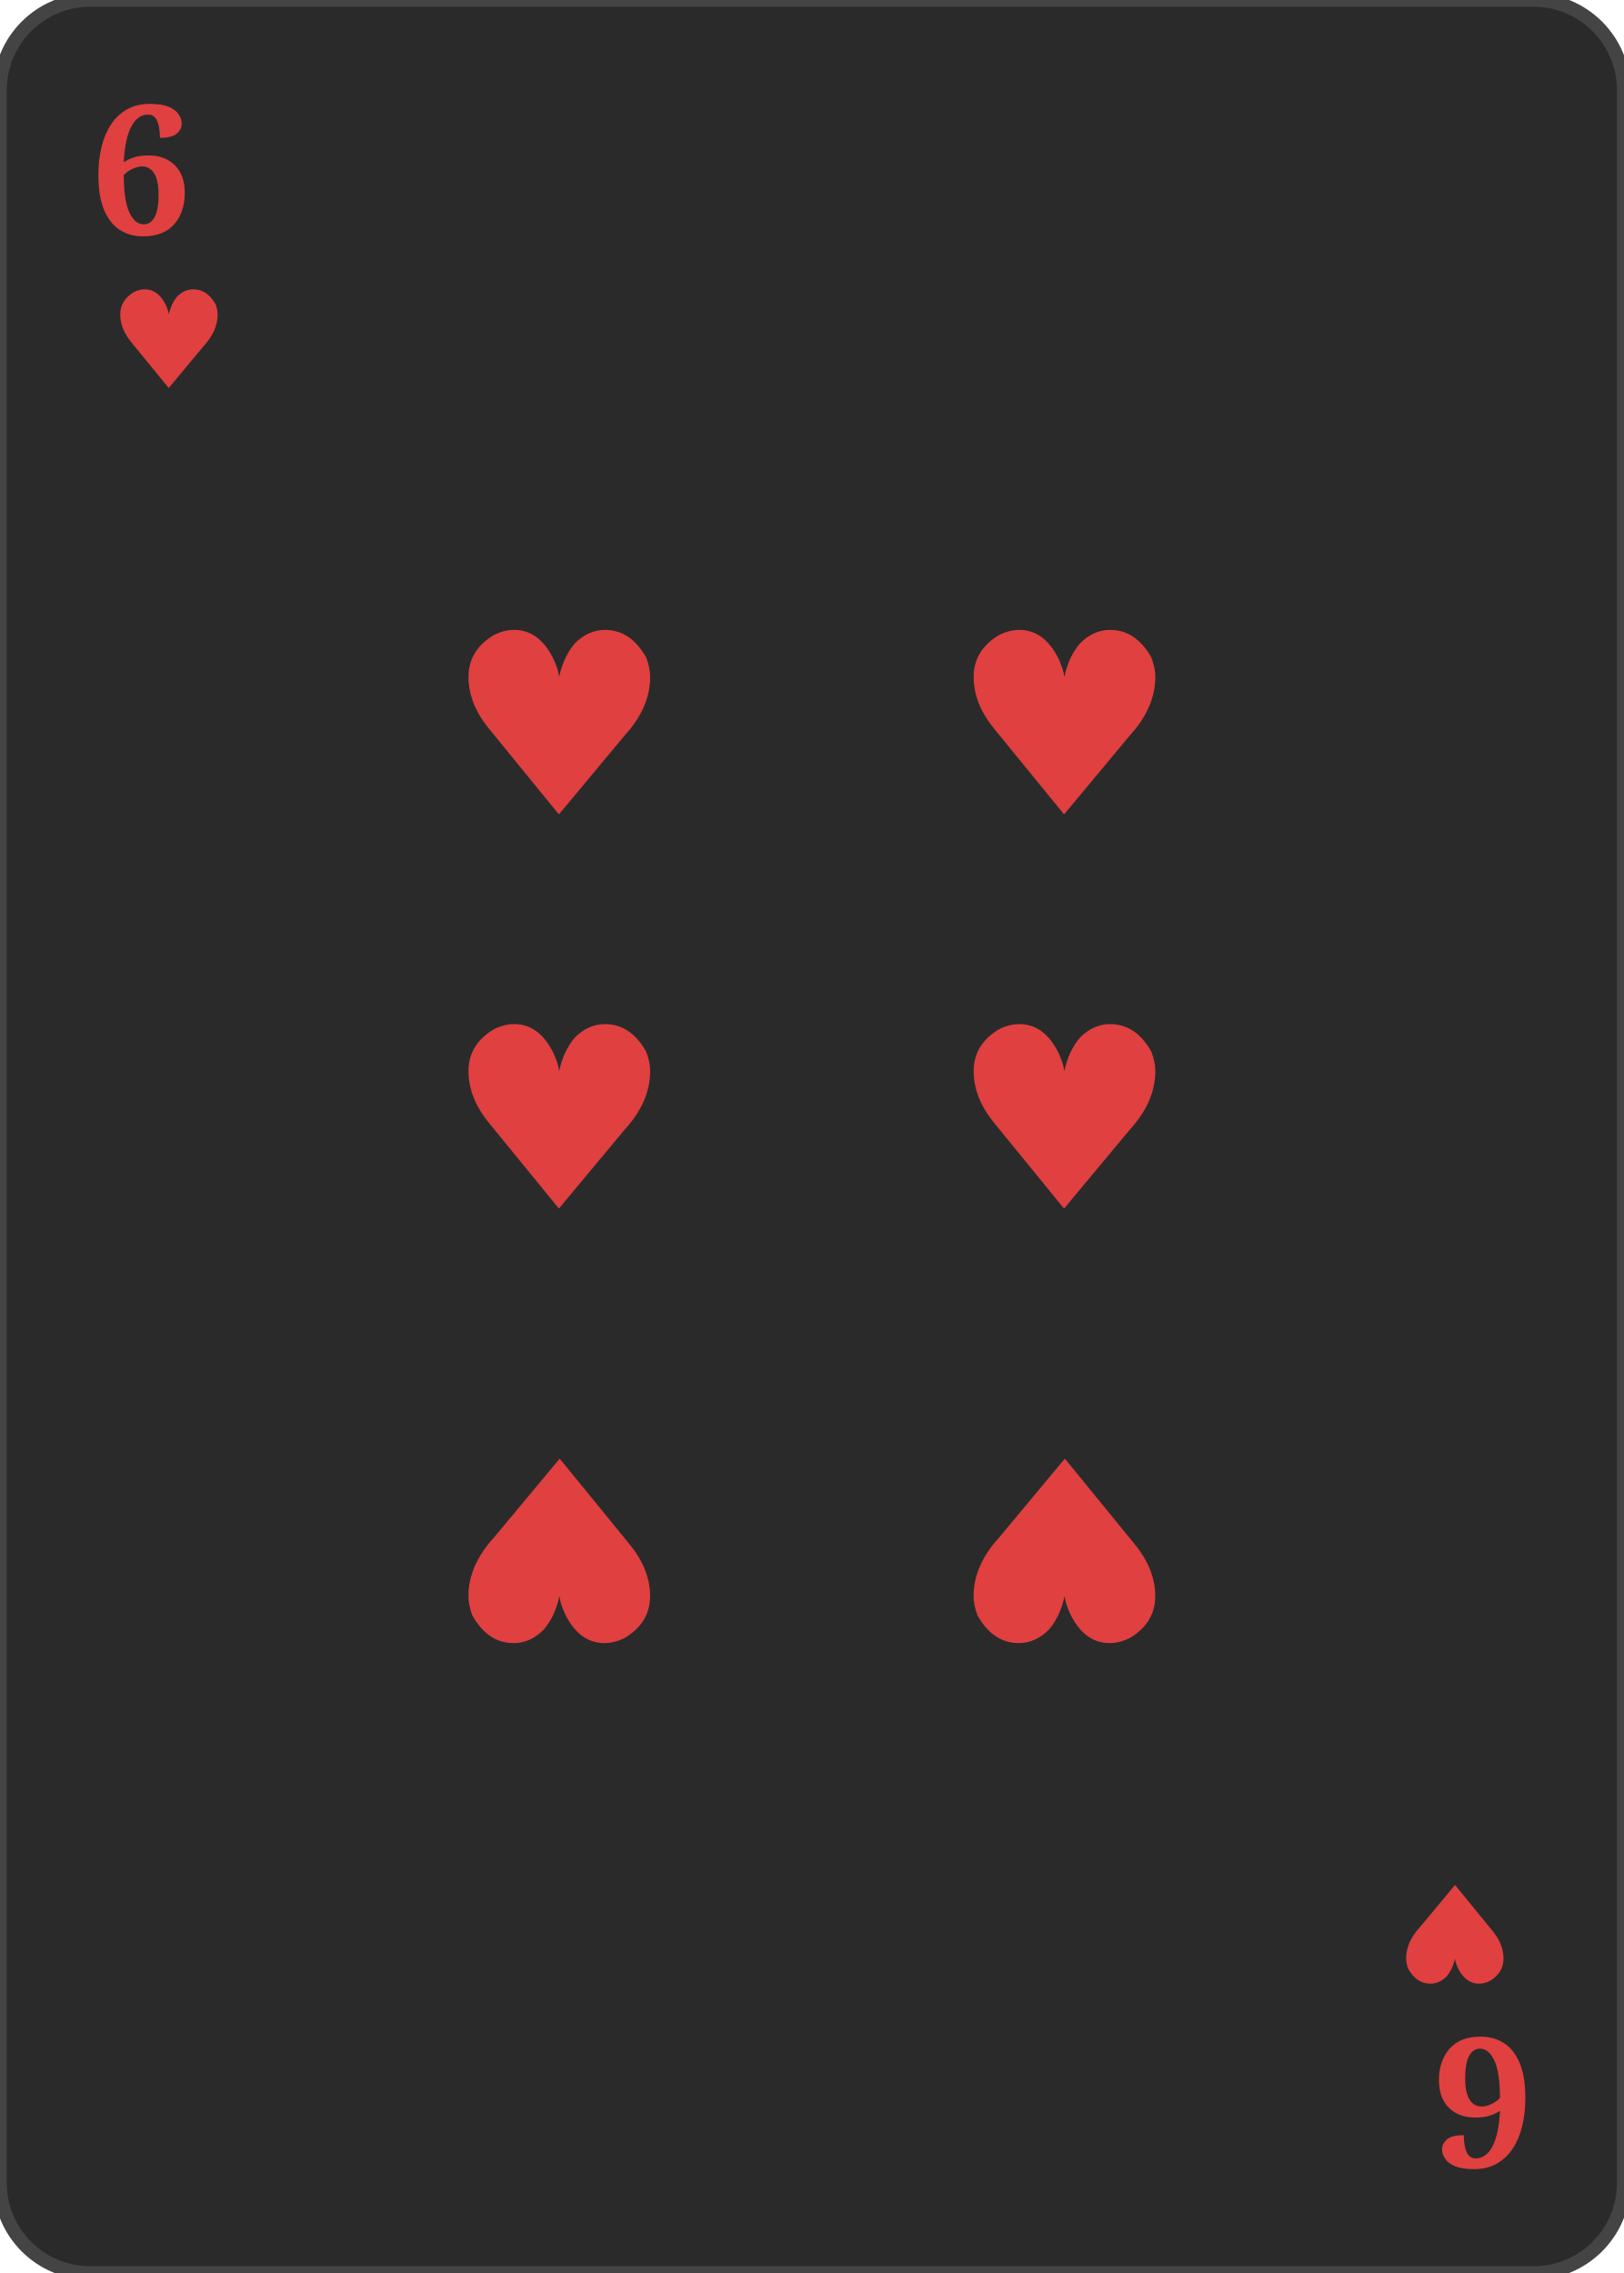
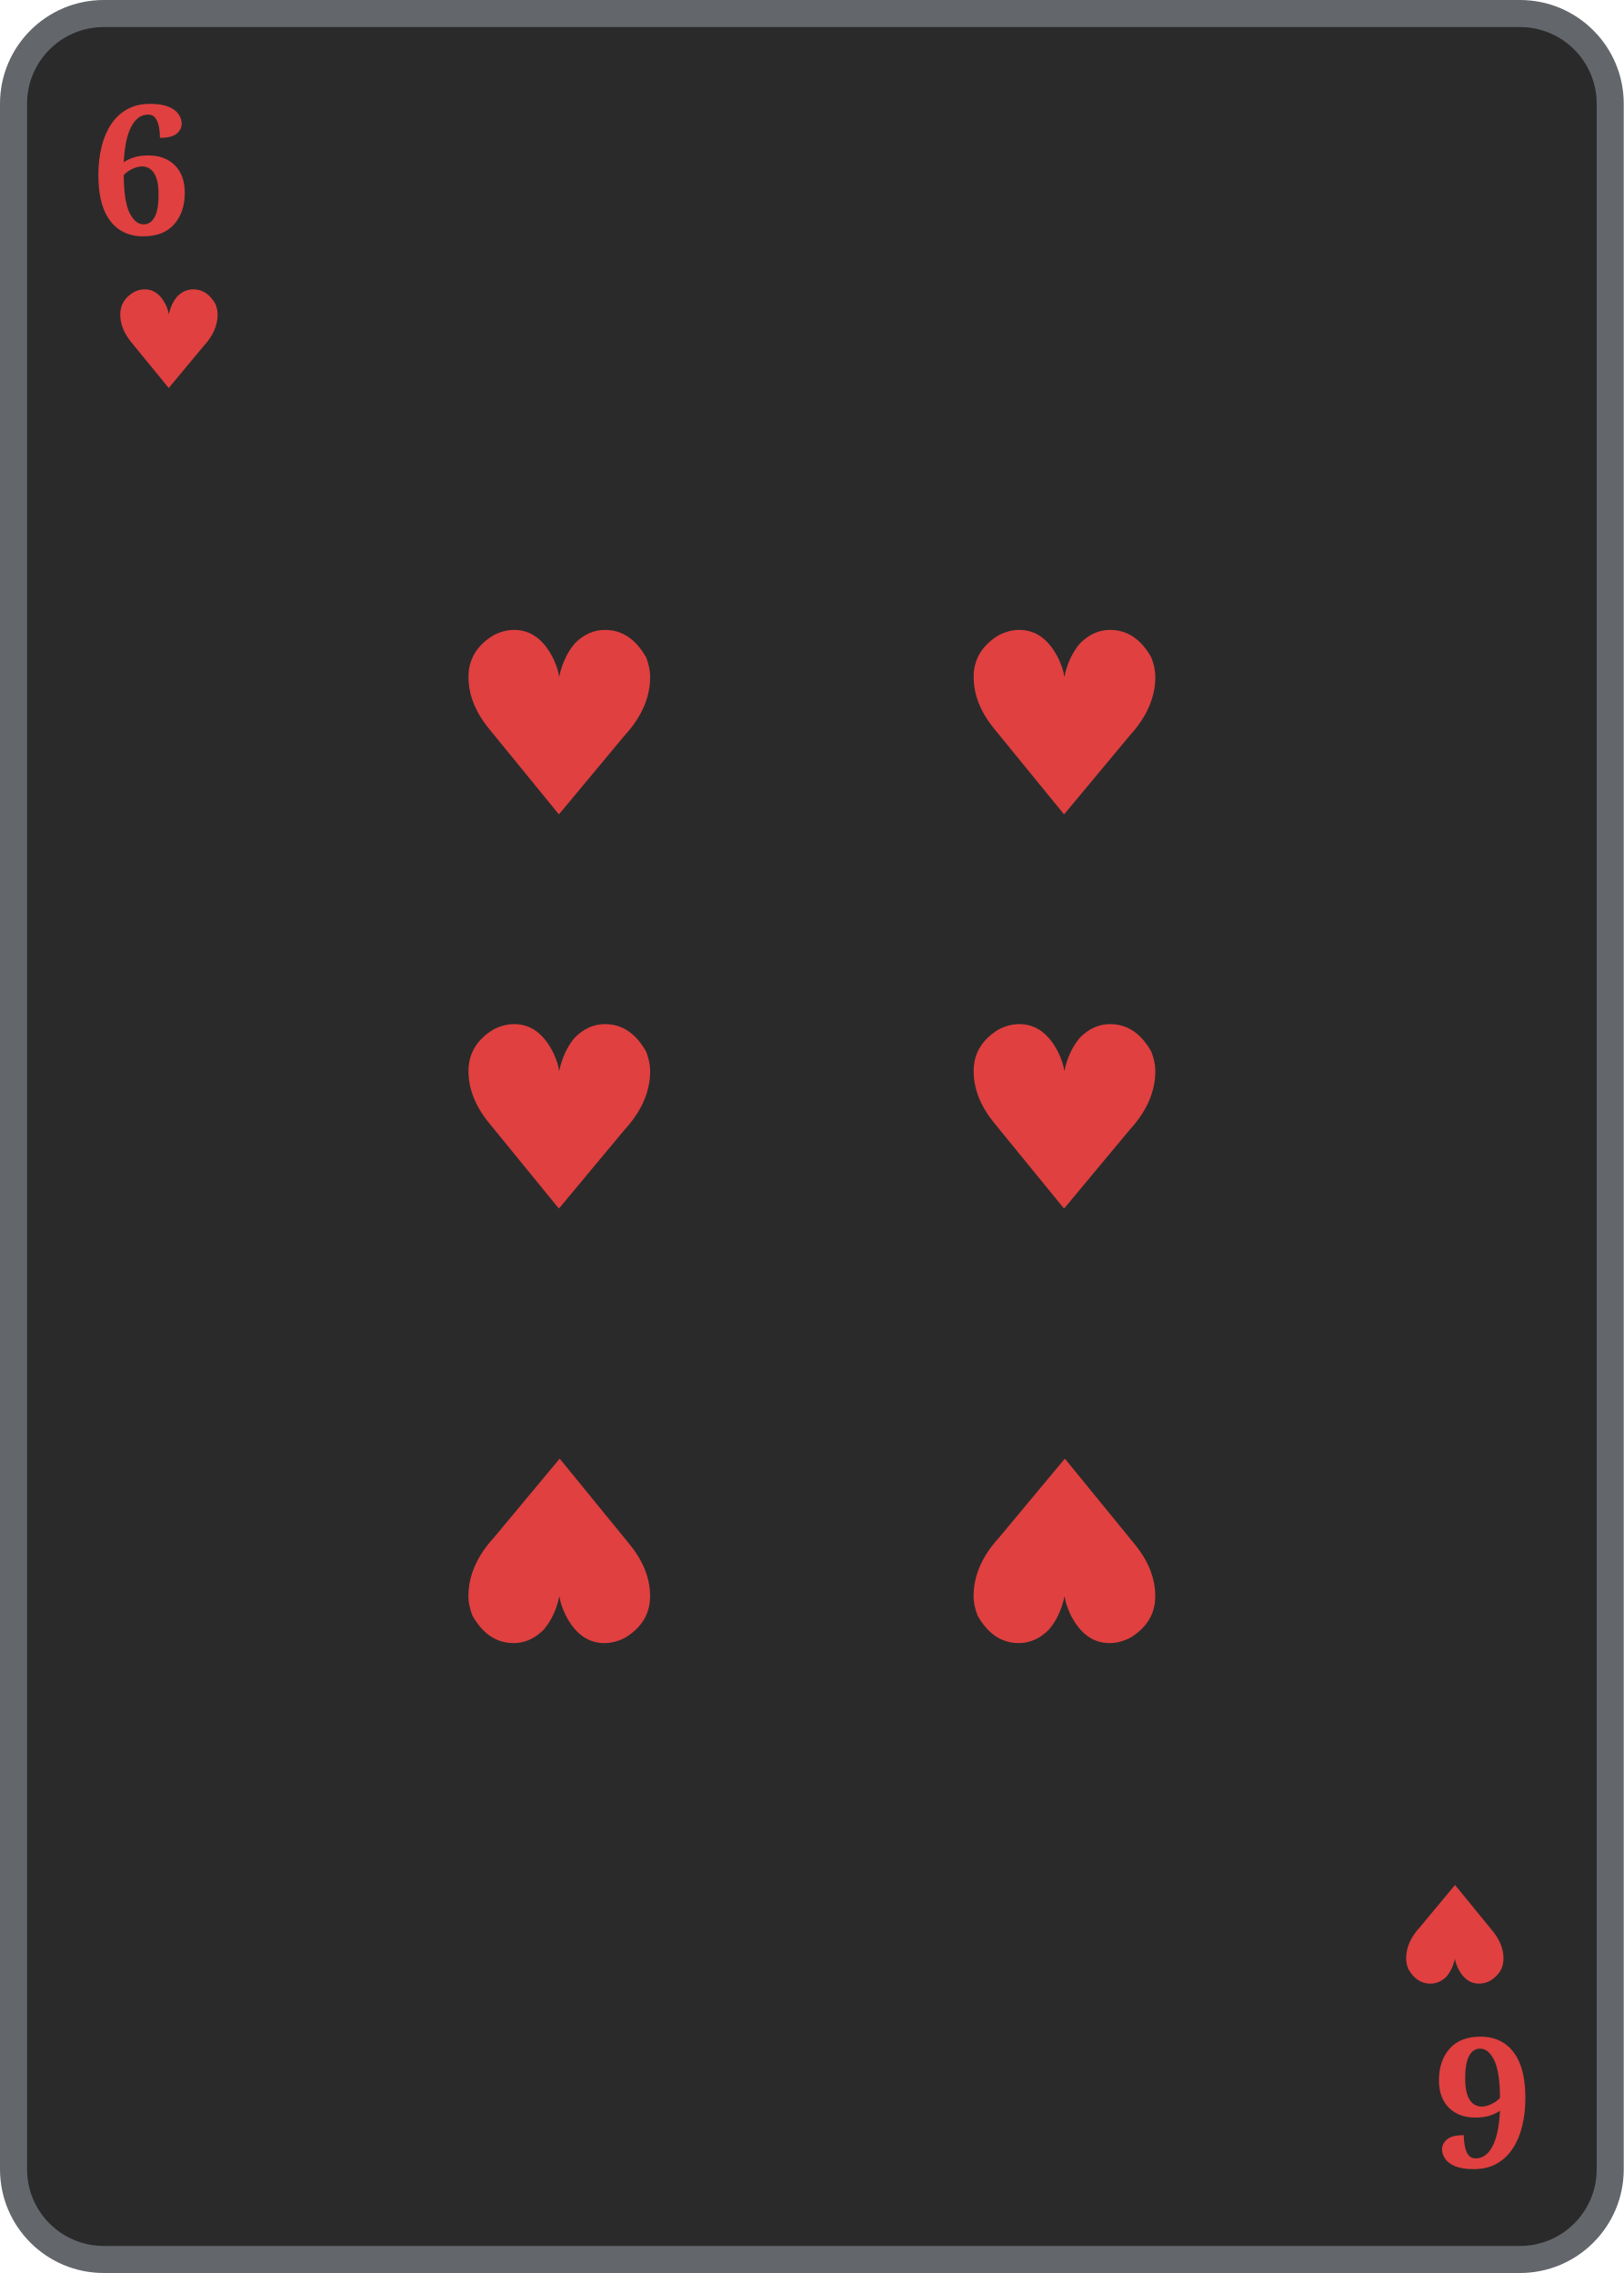
<svg xmlns="http://www.w3.org/2000/svg" viewBox="0 0 180 252" width="180" height="252">
-   <rect width="180" height="252" rx="10" fill="#2a2a2a" stroke="#444444" stroke-width="1.5" />
+   <rect x="1.5" y="1.5" width="177" height="249" rx="10" fill="#2a2a2a" stroke="#63666B" stroke-width="3" />
  <text x="10" y="26" font-family="Georgia, serif" font-size="20" font-weight="bold" fill="#e04040">6</text>
  <text x="12" y="43" font-family="Georgia, serif" font-size="15" fill="#e04040">♥</text>
  <g transform="rotate(180, 90.0, 126.0)">
    <text x="10" y="26" font-family="Georgia, serif" font-size="20" font-weight="bold" fill="#e04040">6</text>
    <text x="12" y="43" font-family="Georgia, serif" font-size="15" fill="#e04040">♥</text>
  </g>
  <text x="62.0" y="82.3" font-family="Georgia, serif" font-size="28" fill="#e04040" text-anchor="middle" dominant-baseline="middle">♥</text>
  <text x="118.0" y="82.3" font-family="Georgia, serif" font-size="28" fill="#e04040" text-anchor="middle" dominant-baseline="middle">♥</text>
  <text x="62.0" y="126.0" font-family="Georgia, serif" font-size="28" fill="#e04040" text-anchor="middle" dominant-baseline="middle">♥</text>
  <text x="118.0" y="126.0" font-family="Georgia, serif" font-size="28" fill="#e04040" text-anchor="middle" dominant-baseline="middle">♥</text>
  <text x="62.0" y="169.7" font-family="Georgia, serif" font-size="28" fill="#e04040" text-anchor="middle" dominant-baseline="middle" transform="rotate(180,62.0,169.7)">♥</text>
  <text x="118.0" y="169.7" font-family="Georgia, serif" font-size="28" fill="#e04040" text-anchor="middle" dominant-baseline="middle" transform="rotate(180,118.0,169.7)">♥</text>
</svg>
